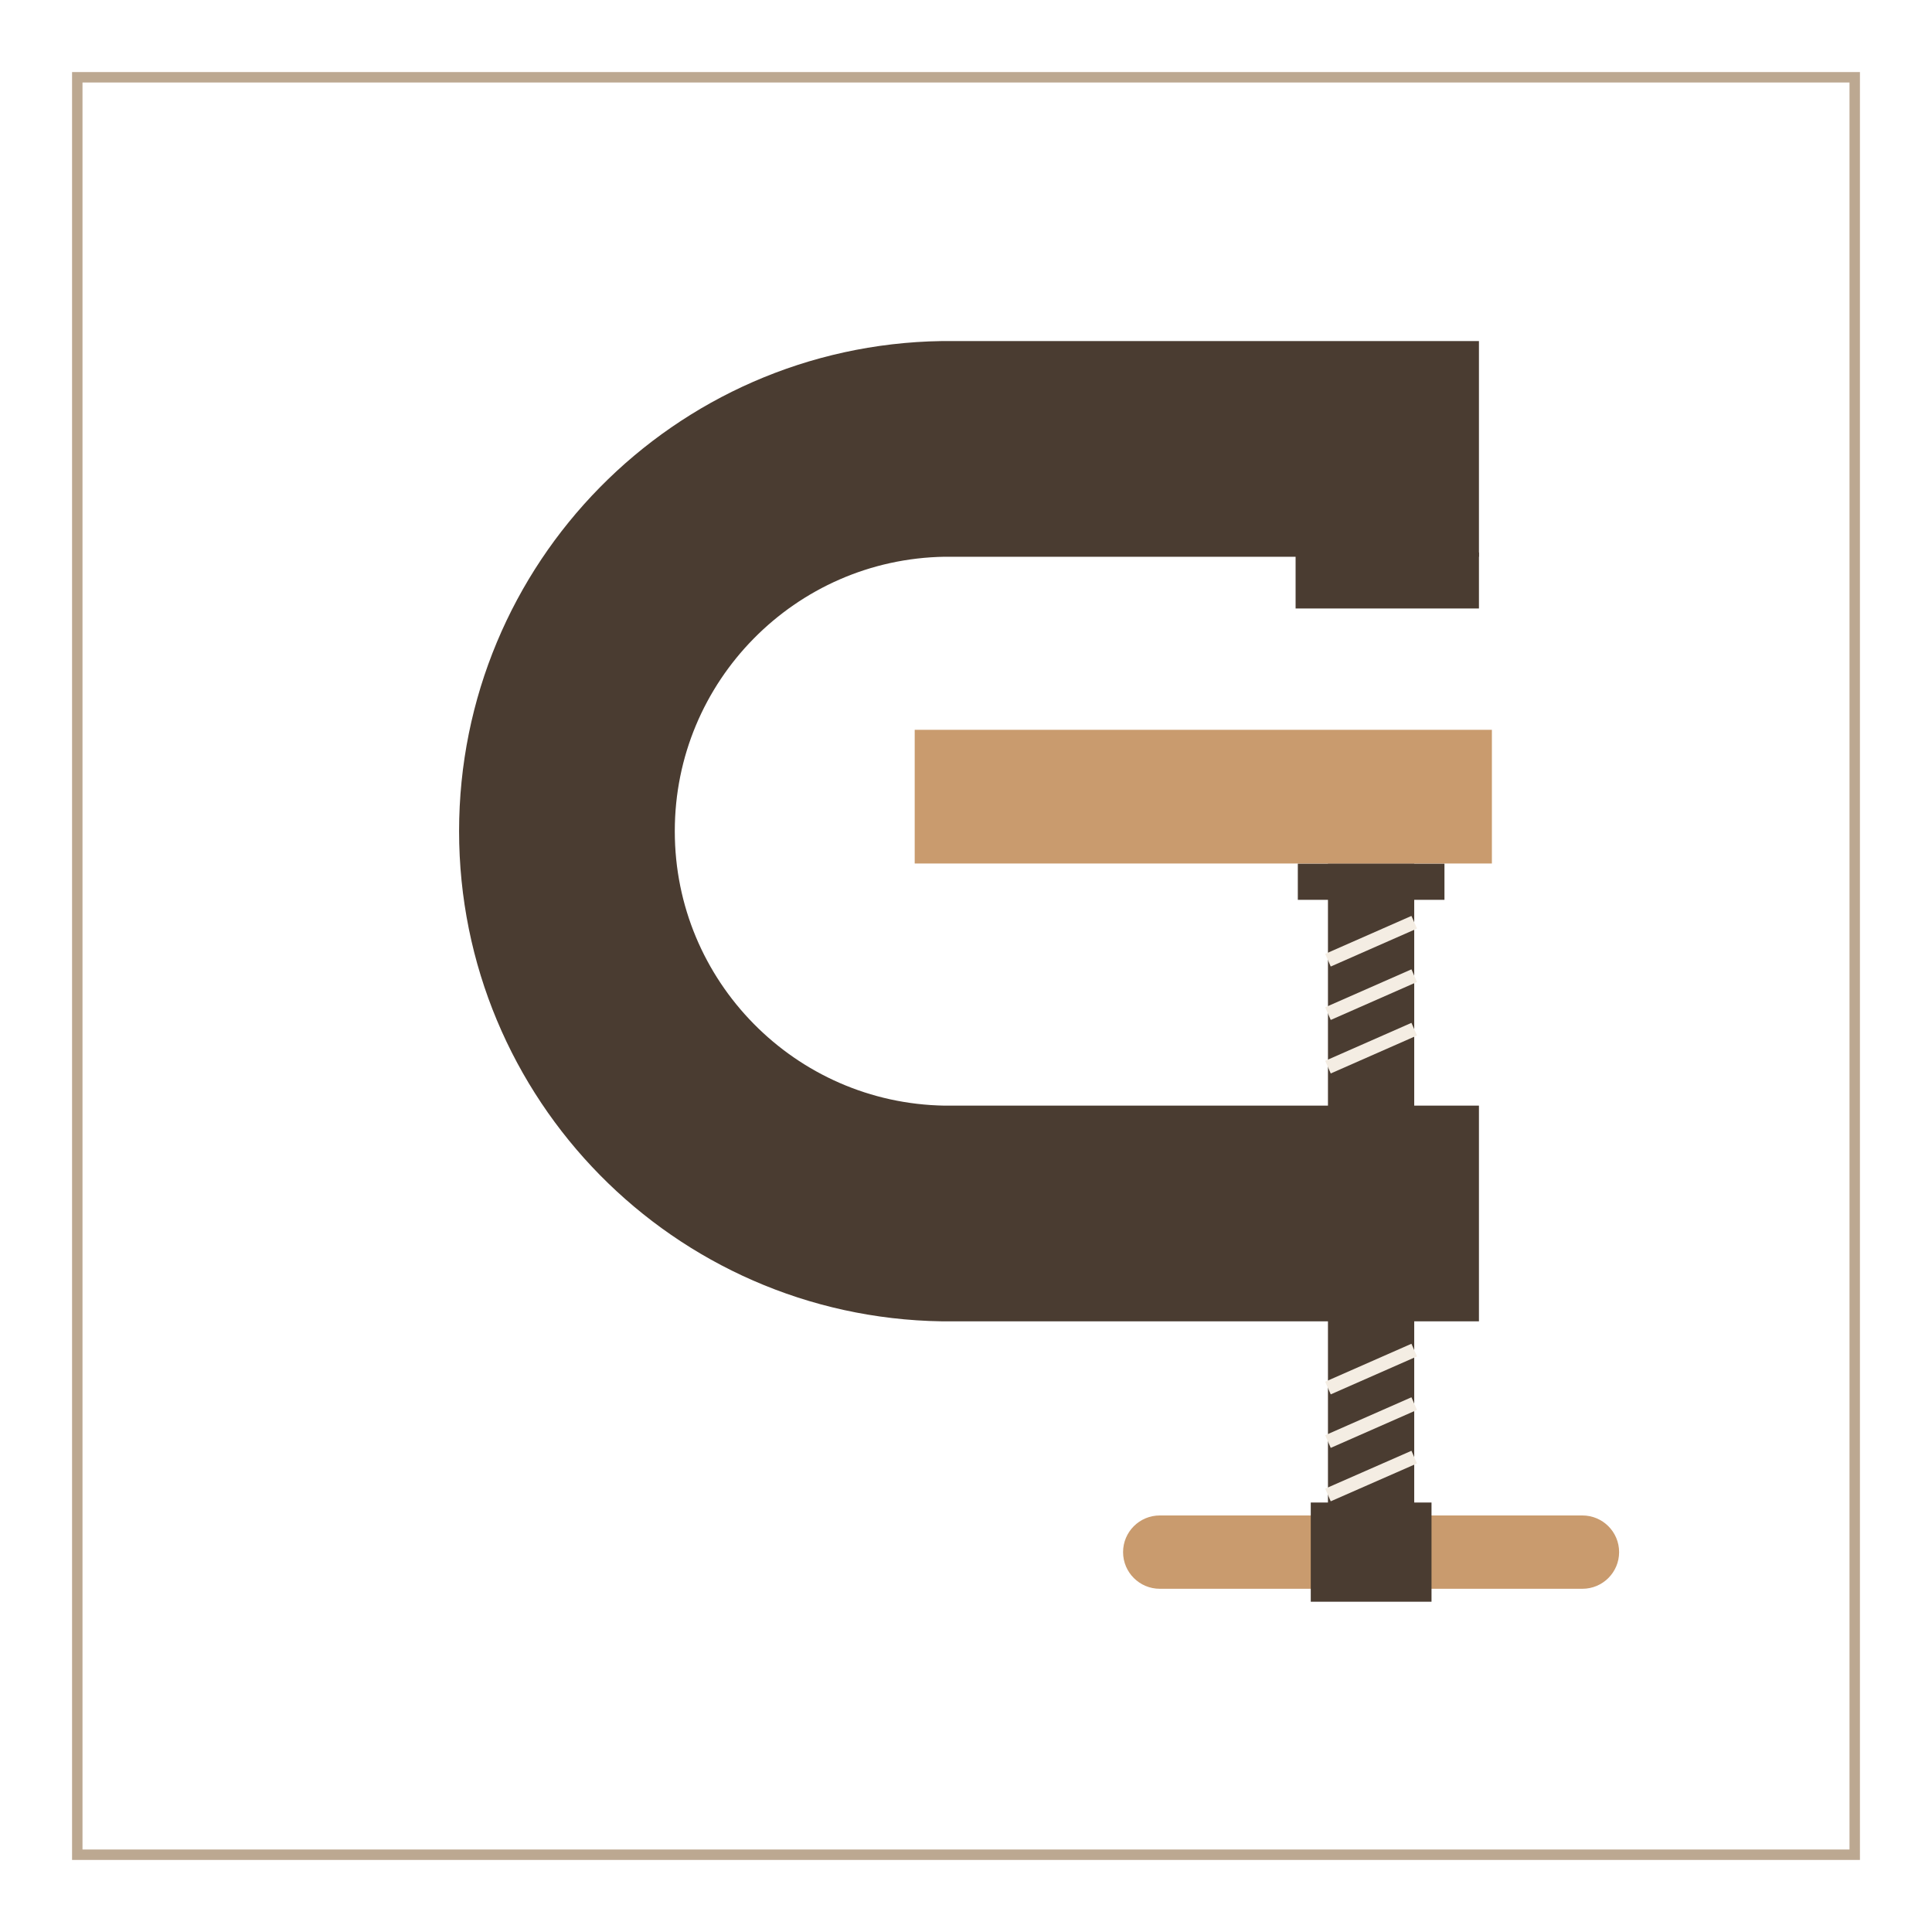
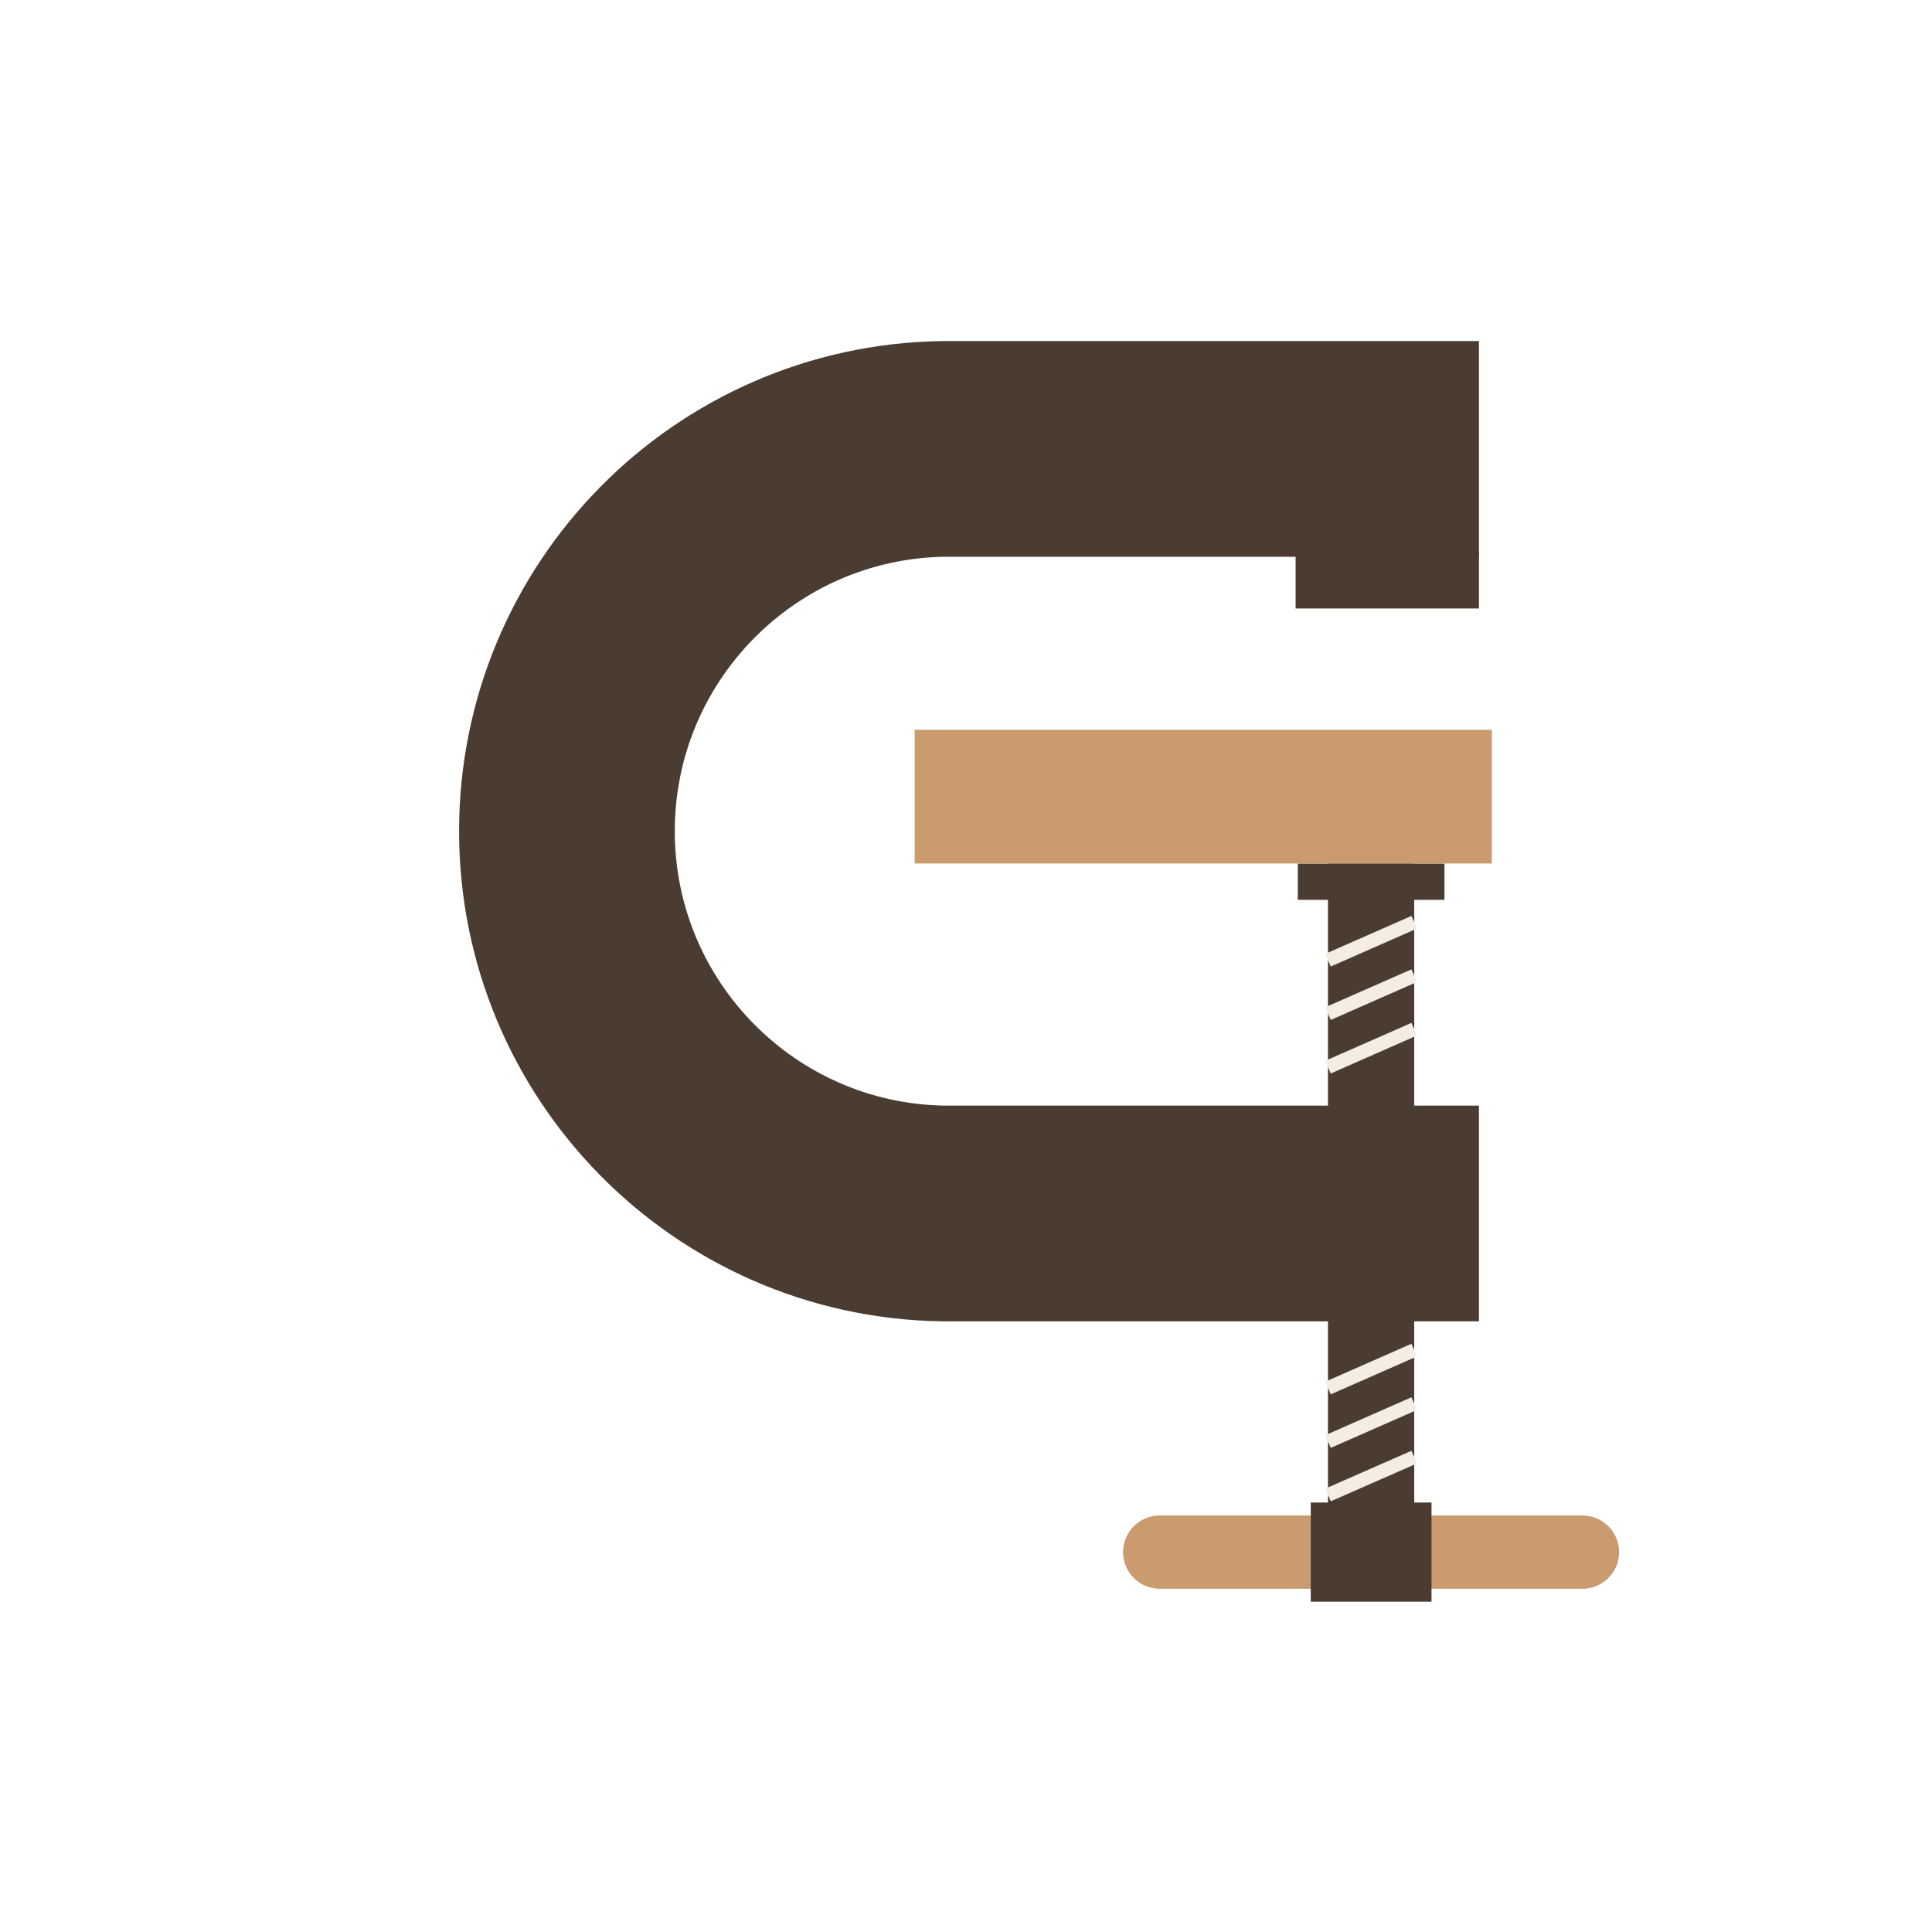
<svg xmlns="http://www.w3.org/2000/svg" viewBox="0 0 200 200" width="200" height="200">
-   <rect x="8" y="8" width="184" height="184" fill="none" stroke="#BCA891" stroke-width="1.08" />
  <path d="M153.1 46.47H97.64A39.58 39.58 0 0 0 97.64 125.62H153.1" fill="none" stroke="#4A3C31" stroke-width="22.33" />
  <rect x="134.12" y="57.19" width="18.98" height="5.8" fill="#4A3C31" />
  <rect x="137.47" y="89.4" width="8.93" height="67.48" fill="#4A3C31" />
  <path d="M137.47 99.4L146.4 95.47" stroke="#F4EDE3" stroke-width="1.43" />
  <path d="M137.47 104.93L146.4 101" stroke="#F4EDE3" stroke-width="1.43" />
  <path d="M137.47 110.47L146.4 106.54" stroke="#F4EDE3" stroke-width="1.43" />
  <path d="M137.47 143.69L146.4 139.76" stroke="#F4EDE3" stroke-width="1.43" />
  <path d="M137.47 149.23L146.4 145.3" stroke="#F4EDE3" stroke-width="1.43" />
  <path d="M137.47 154.76L146.4 150.84" stroke="#F4EDE3" stroke-width="1.43" />
  <rect x="134.35" y="89.4" width="15.18" height="3.75" fill="#4A3C31" />
  <rect x="94.69" y="75.55" width="59.75" height="13.84" fill="#C99B6E" />
  <rect x="116.26" y="156.88" width="51.35" height="7.59" rx="3.8" fill="#C99B6E" />
  <rect x="135.69" y="155.54" width="12.5" height="10.27" fill="#4A3C31" />
</svg>
